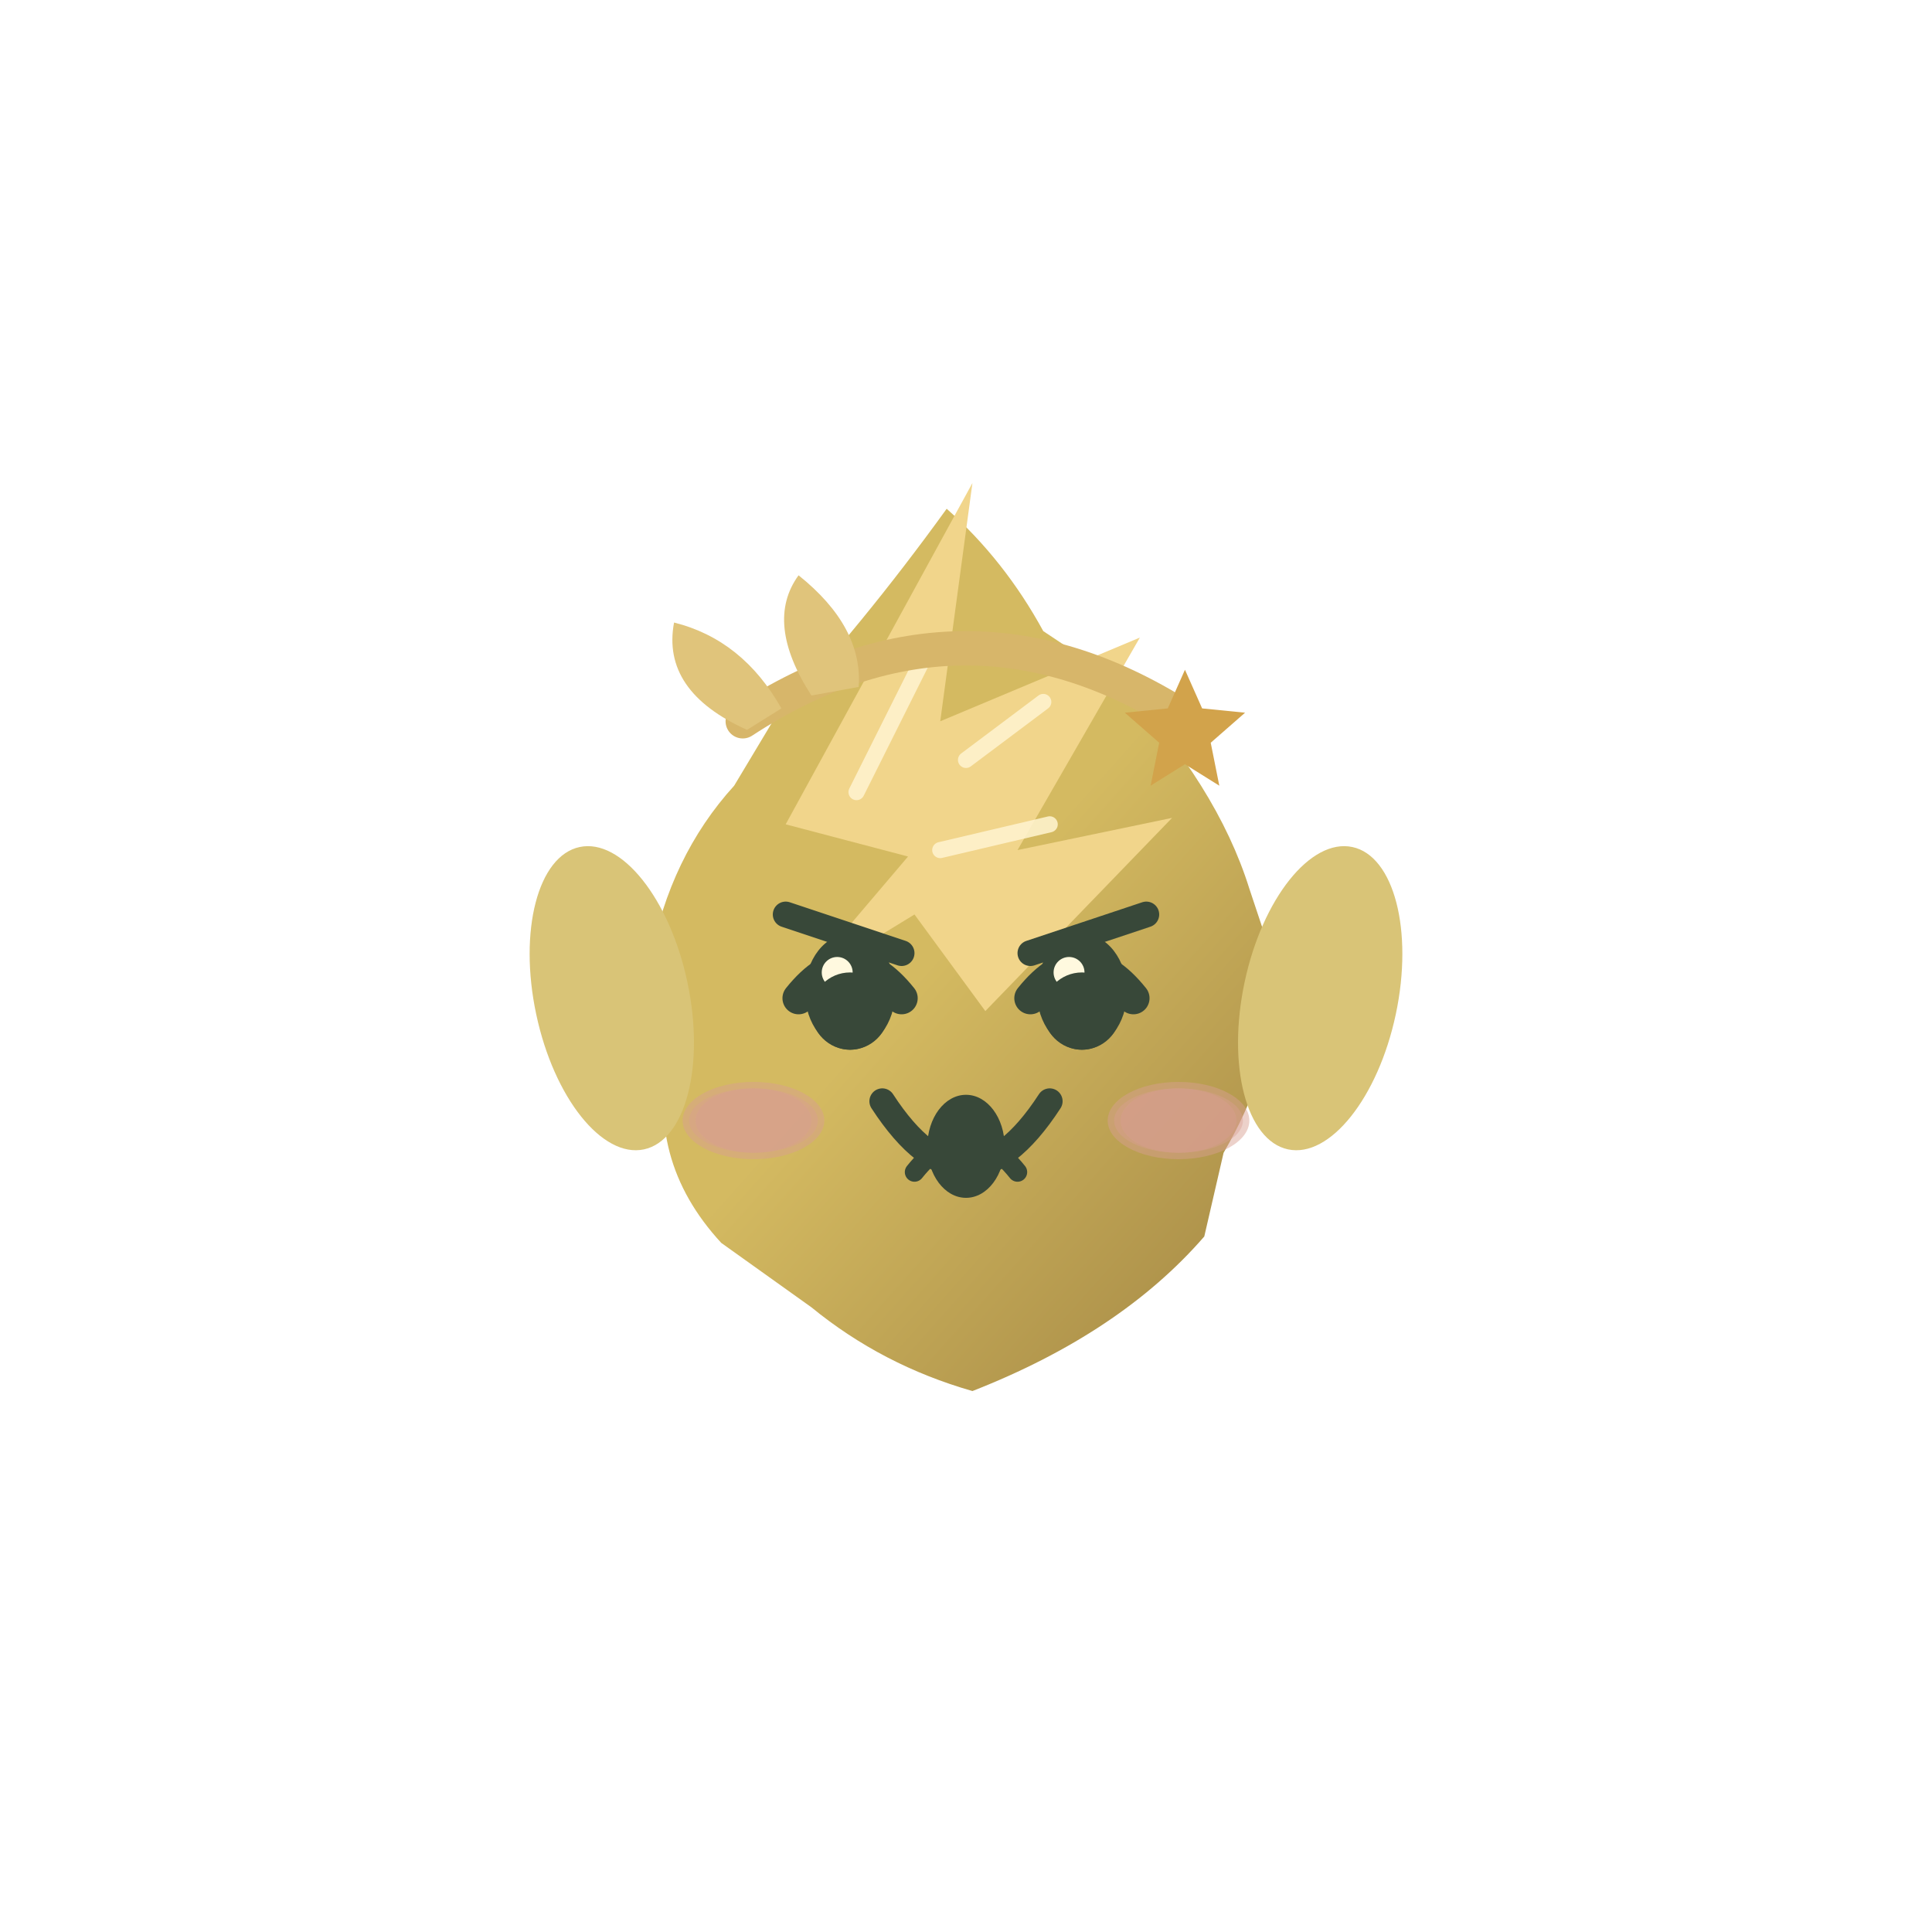
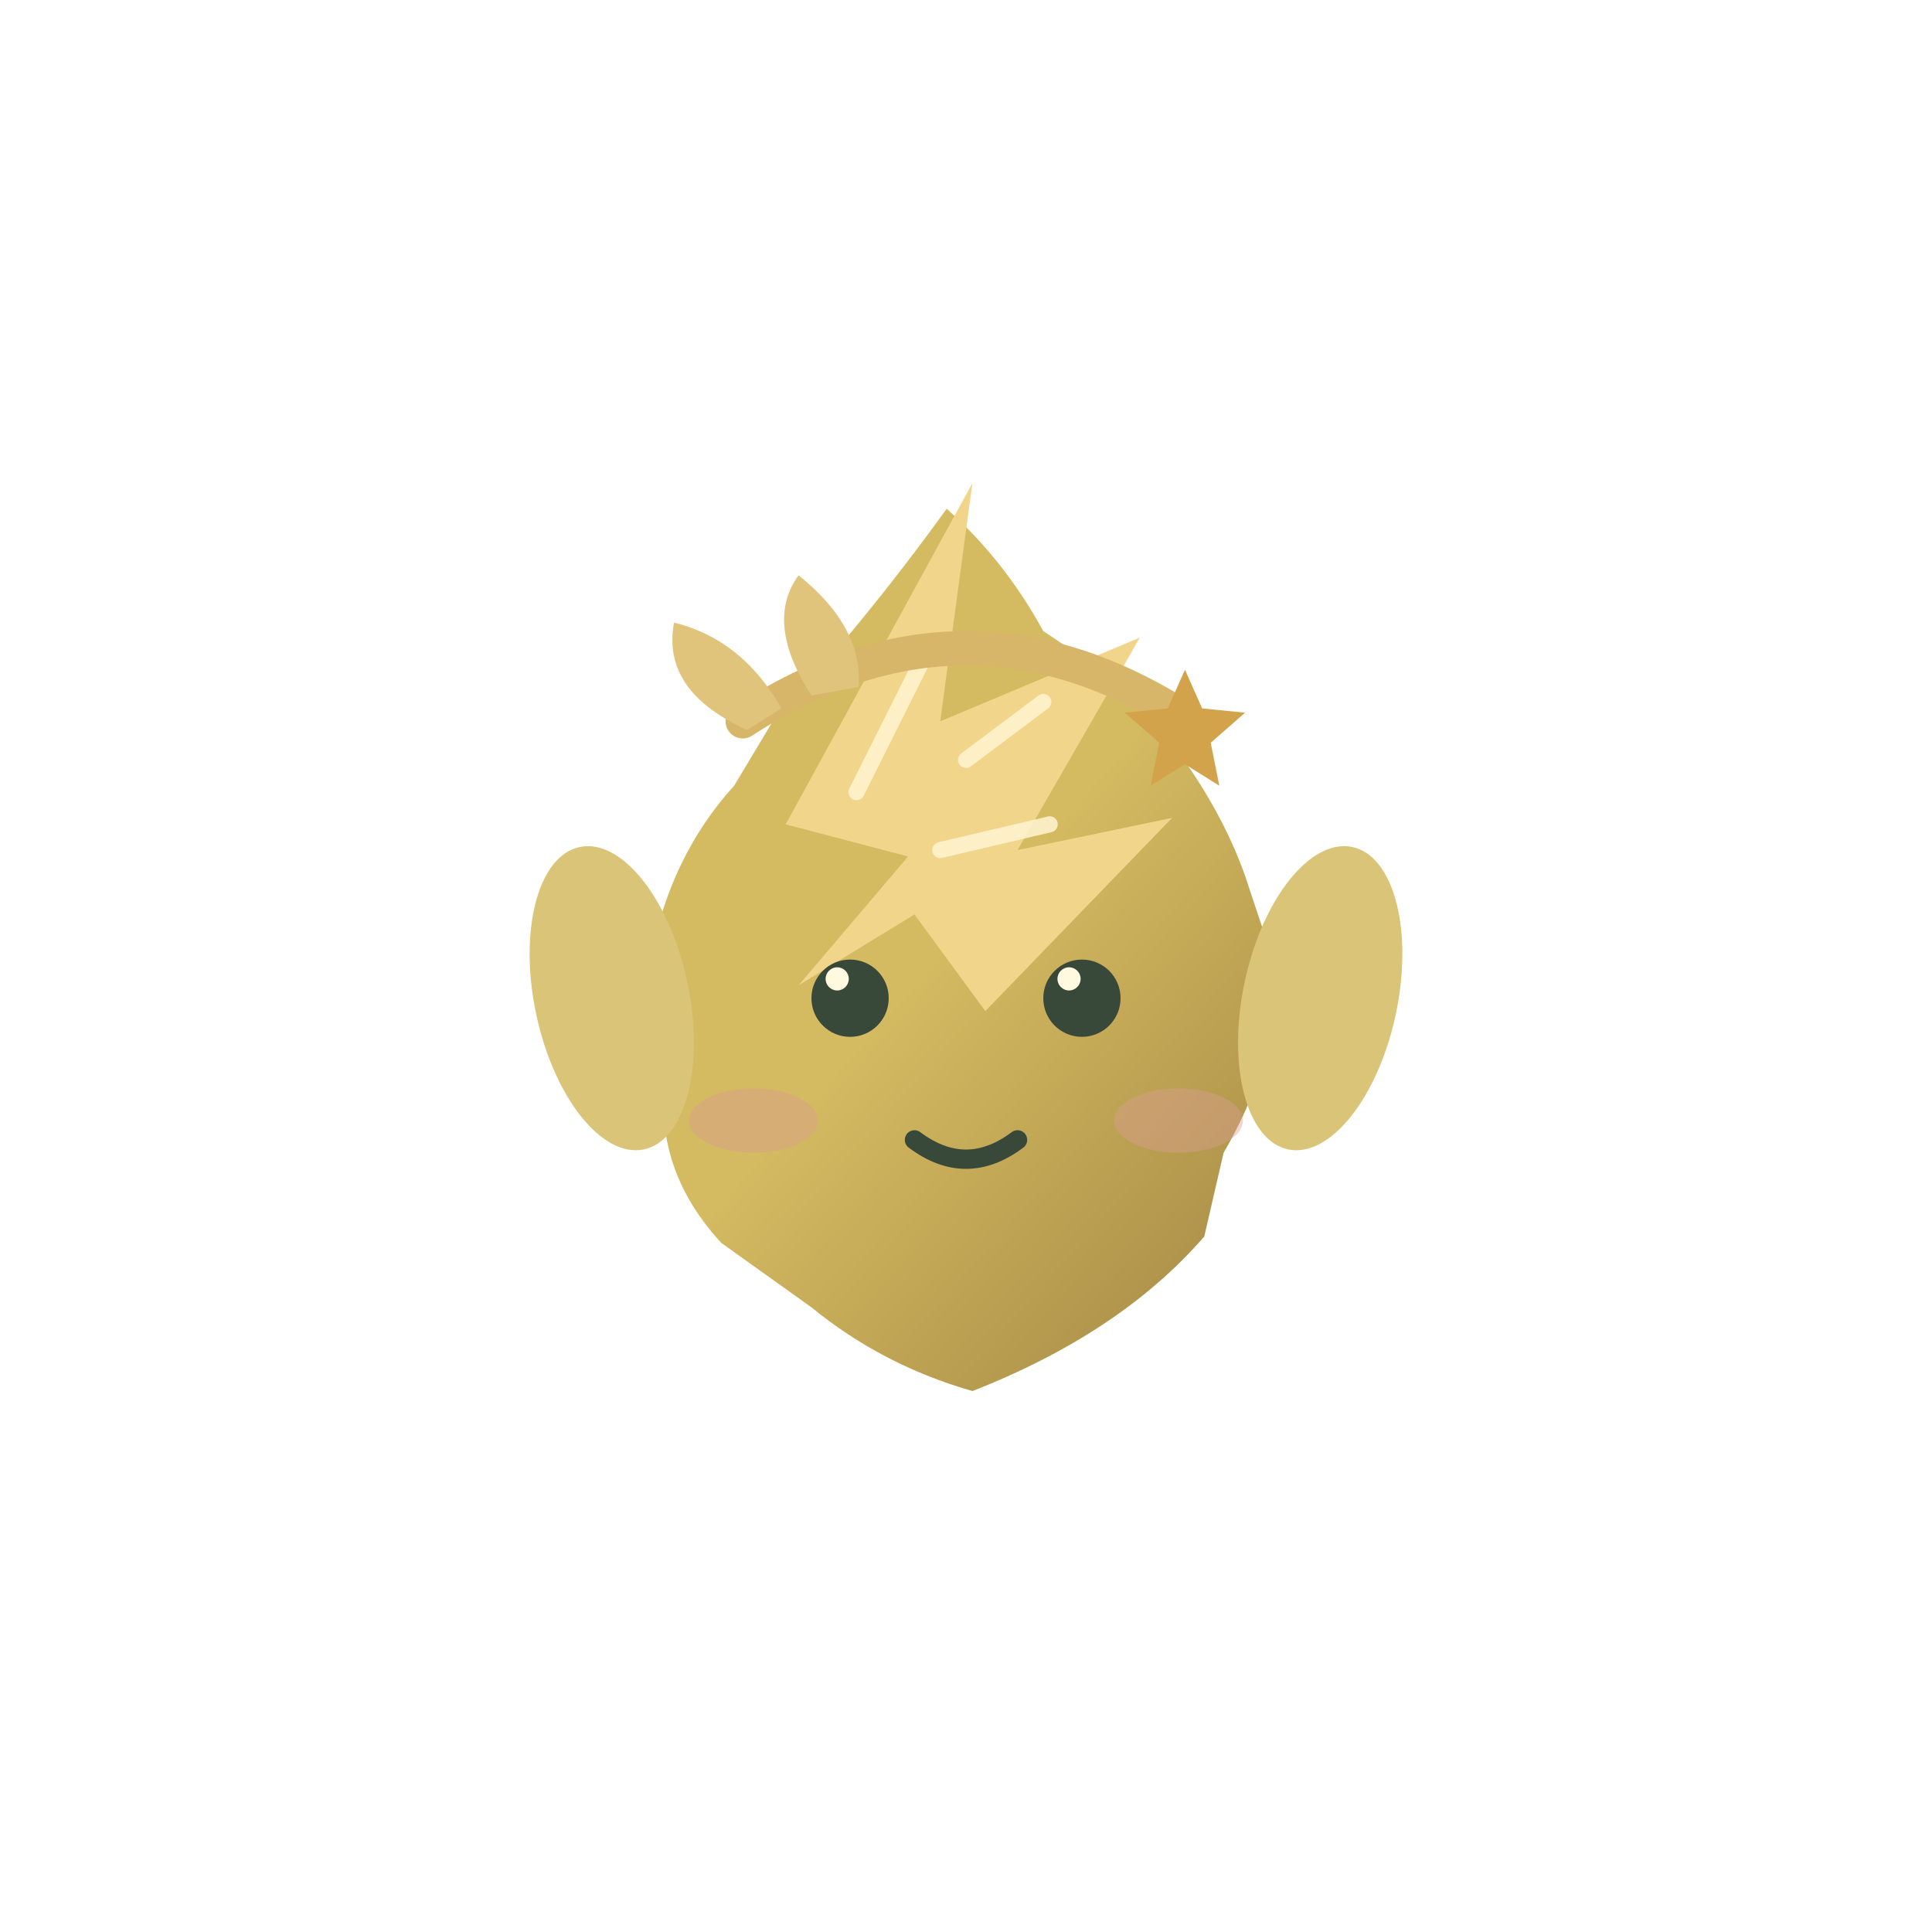
<svg xmlns="http://www.w3.org/2000/svg" width="200" height="200" viewBox="0 0 200 200">
  <defs>
    <linearGradient id="body-gradient" gradientUnits="objectBoundingBox" x1="0%" y1="0%" x2="80%" y2="100%">
      <stop offset="0" stop-color="#d4ba61" />
      <stop offset="0.53" stop-color="#d4ba61" />
      <stop offset="1" stop-color="#aa8e48" />
    </linearGradient>
    <linearGradient id="accent-gradient" gradientUnits="objectBoundingBox" x1="0%" y1="0%" x2="100%" y2="100%">
      <stop offset="0" stop-color="#f1e1b2" />
      <stop offset="1" stop-color="#8b743b" />
    </linearGradient>
  </defs>
  <g id="body" transform="translate(33.33333 33.33333) scale(0.6666667)">
    <path id="shell" d="M97 29 Q106 37 112 48 L124 56 Q139 72 144 88 L149 103 Q147 117 140 129 L137 142 Q124 157 101 166 Q87 162 76 153 L62 143 Q50 130 54 113 L51 99 Q54 83 64 72 L70 62 Q84 47 97 29 Z" fill="url(#body-gradient)" />
    <path id="crest" d="M72 78 L101 25 L96 62 L127 49 L108 82 L132 77 L103 107 L92 92 L74 103 L91 83 Z" fill="#f1d58b" />
    <path id="crest-stitches" d="M83 73 L94 51 M100 68 L112 59 M96 82 L113 78" fill="none" stroke="#fff3cf" stroke-width="2.5" stroke-linecap="round" stroke-linejoin="round" opacity=".86" />
    <ellipse id="ear-left" cx="45" cy="105" rx="12" ry="24" fill="#d9c477" transform="rotate(-12 45 105)" />
    <ellipse id="ear-right" cx="155" cy="105" rx="12" ry="24" fill="#d9c477" transform="rotate(12 155 105)" />
    <g id="adornment" transform="translate(33.33333 33.33333) scale(0.6666667)">
      <path id="crown" d="M48 43 Q100 9 152 43" fill="none" stroke="#d7b66a" stroke-width="8" stroke-linecap="round" />
      <path id="star" d="M151 31 L155 40 L165 41 L157 48 L159 58 L151 53 L143 58 L145 48 L137 41 L147 40Z" fill="#d2a34b" />
      <path id="gold-leaf-left" d="M49 45 Q29 36 32 20 Q48 24 57 40Z" fill="#e0c47b" />
      <path id="gold-leaf-right" d="M64 37 Q53 20 61 9 Q76 21 75 35Z" fill="#e0c47b" />
    </g>
  </g>
  <g id="face-neutral" transform="translate(33.33333 33.33333) scale(0.6666667)">
    <circle id="neutral-eye-left" cx="82" cy="105" r="6" fill="#384839" />
    <circle id="neutral-eye-right" cx="118" cy="105" r="6" fill="#384839" />
    <circle id="neutral-eye-glint-left" cx="80" cy="102" r="1.8" fill="#fff9df" />
    <circle id="neutral-eye-glint-right" cx="116" cy="102" r="1.8" fill="#fff9df" />
    <path id="neutral-smile" d="M92 127 Q100 133 108 127" fill="none" stroke="#384839" stroke-width="3" stroke-linecap="round" />
    <ellipse id="neutral-blush-left" cx="67" cy="124" rx="10" ry="5" fill="#d89e91" opacity=".42" />
    <ellipse id="neutral-blush-right" cx="133" cy="124" rx="10" ry="5" fill="#d89e91" opacity=".42" />
  </g>
-   <g id="face-happy" transform="translate(33.33333 33.33333) scale(0.6666667)">
+   <g id="face-happy" display="none" transform="translate(33.33333 33.33333) scale(0.6666667)">
    <path id="happy-eye-left" d="M74 105 Q82 95 90 105" fill="none" stroke="#384839" stroke-width="5" stroke-linecap="round" />
    <path id="happy-eye-right" d="M110 105 Q118 95 126 105" fill="none" stroke="#384839" stroke-width="5" stroke-linecap="round" />
    <path id="happy-smile" d="M87 121 Q100 141 113 121" fill="none" stroke="#384839" stroke-width="4" stroke-linecap="round" />
    <ellipse id="happy-blush-left" cx="67" cy="124" rx="11" ry="6" fill="#d89e91" opacity=".48" />
    <ellipse id="happy-blush-right" cx="133" cy="124" rx="11" ry="6" fill="#d89e91" opacity=".48" />
  </g>
-   <g id="face-surprised" transform="translate(33.33333 33.33333) scale(0.6666667)">
+   <g id="face-surprised" display="none" transform="translate(33.33333 33.33333) scale(0.6666667)">
    <ellipse id="surprised-eye-left" cx="82" cy="104" rx="7" ry="9" fill="#384839" />
    <ellipse id="surprised-eye-right" cx="118" cy="104" rx="7" ry="9" fill="#384839" />
    <circle id="surprised-eye-glint-left" cx="80" cy="101" r="2.4" fill="#fff9df" />
    <circle id="surprised-eye-glint-right" cx="116" cy="101" r="2.4" fill="#fff9df" />
    <ellipse id="surprised-mouth" cx="100" cy="128" rx="6" ry="8" fill="#384839" />
    <ellipse id="surprised-blush-left" cx="67" cy="124" rx="9" ry="5" fill="#d89e91" opacity=".4" />
    <ellipse id="surprised-blush-right" cx="133" cy="124" rx="9" ry="5" fill="#d89e91" opacity=".4" />
  </g>
-   <g id="face-angry" transform="translate(33.33333 33.33333) scale(0.6666667)">
+   <g id="face-angry" display="none" transform="translate(33.33333 33.33333) scale(0.6666667)">
    <circle id="angry-eye-left" cx="82" cy="107" r="6" fill="#384839" />
    <circle id="angry-eye-right" cx="118" cy="107" r="6" fill="#384839" />
    <path id="angry-brow-left" d="M72 92 L90 98" stroke="#384839" stroke-width="4" stroke-linecap="round" />
    <path id="angry-brow-right" d="M128 92 L110 98" stroke="#384839" stroke-width="4" stroke-linecap="round" />
    <path id="angry-frown" d="M92 132 Q100 122 108 132" fill="none" stroke="#384839" stroke-width="3" stroke-linecap="round" />
  </g>
</svg>
